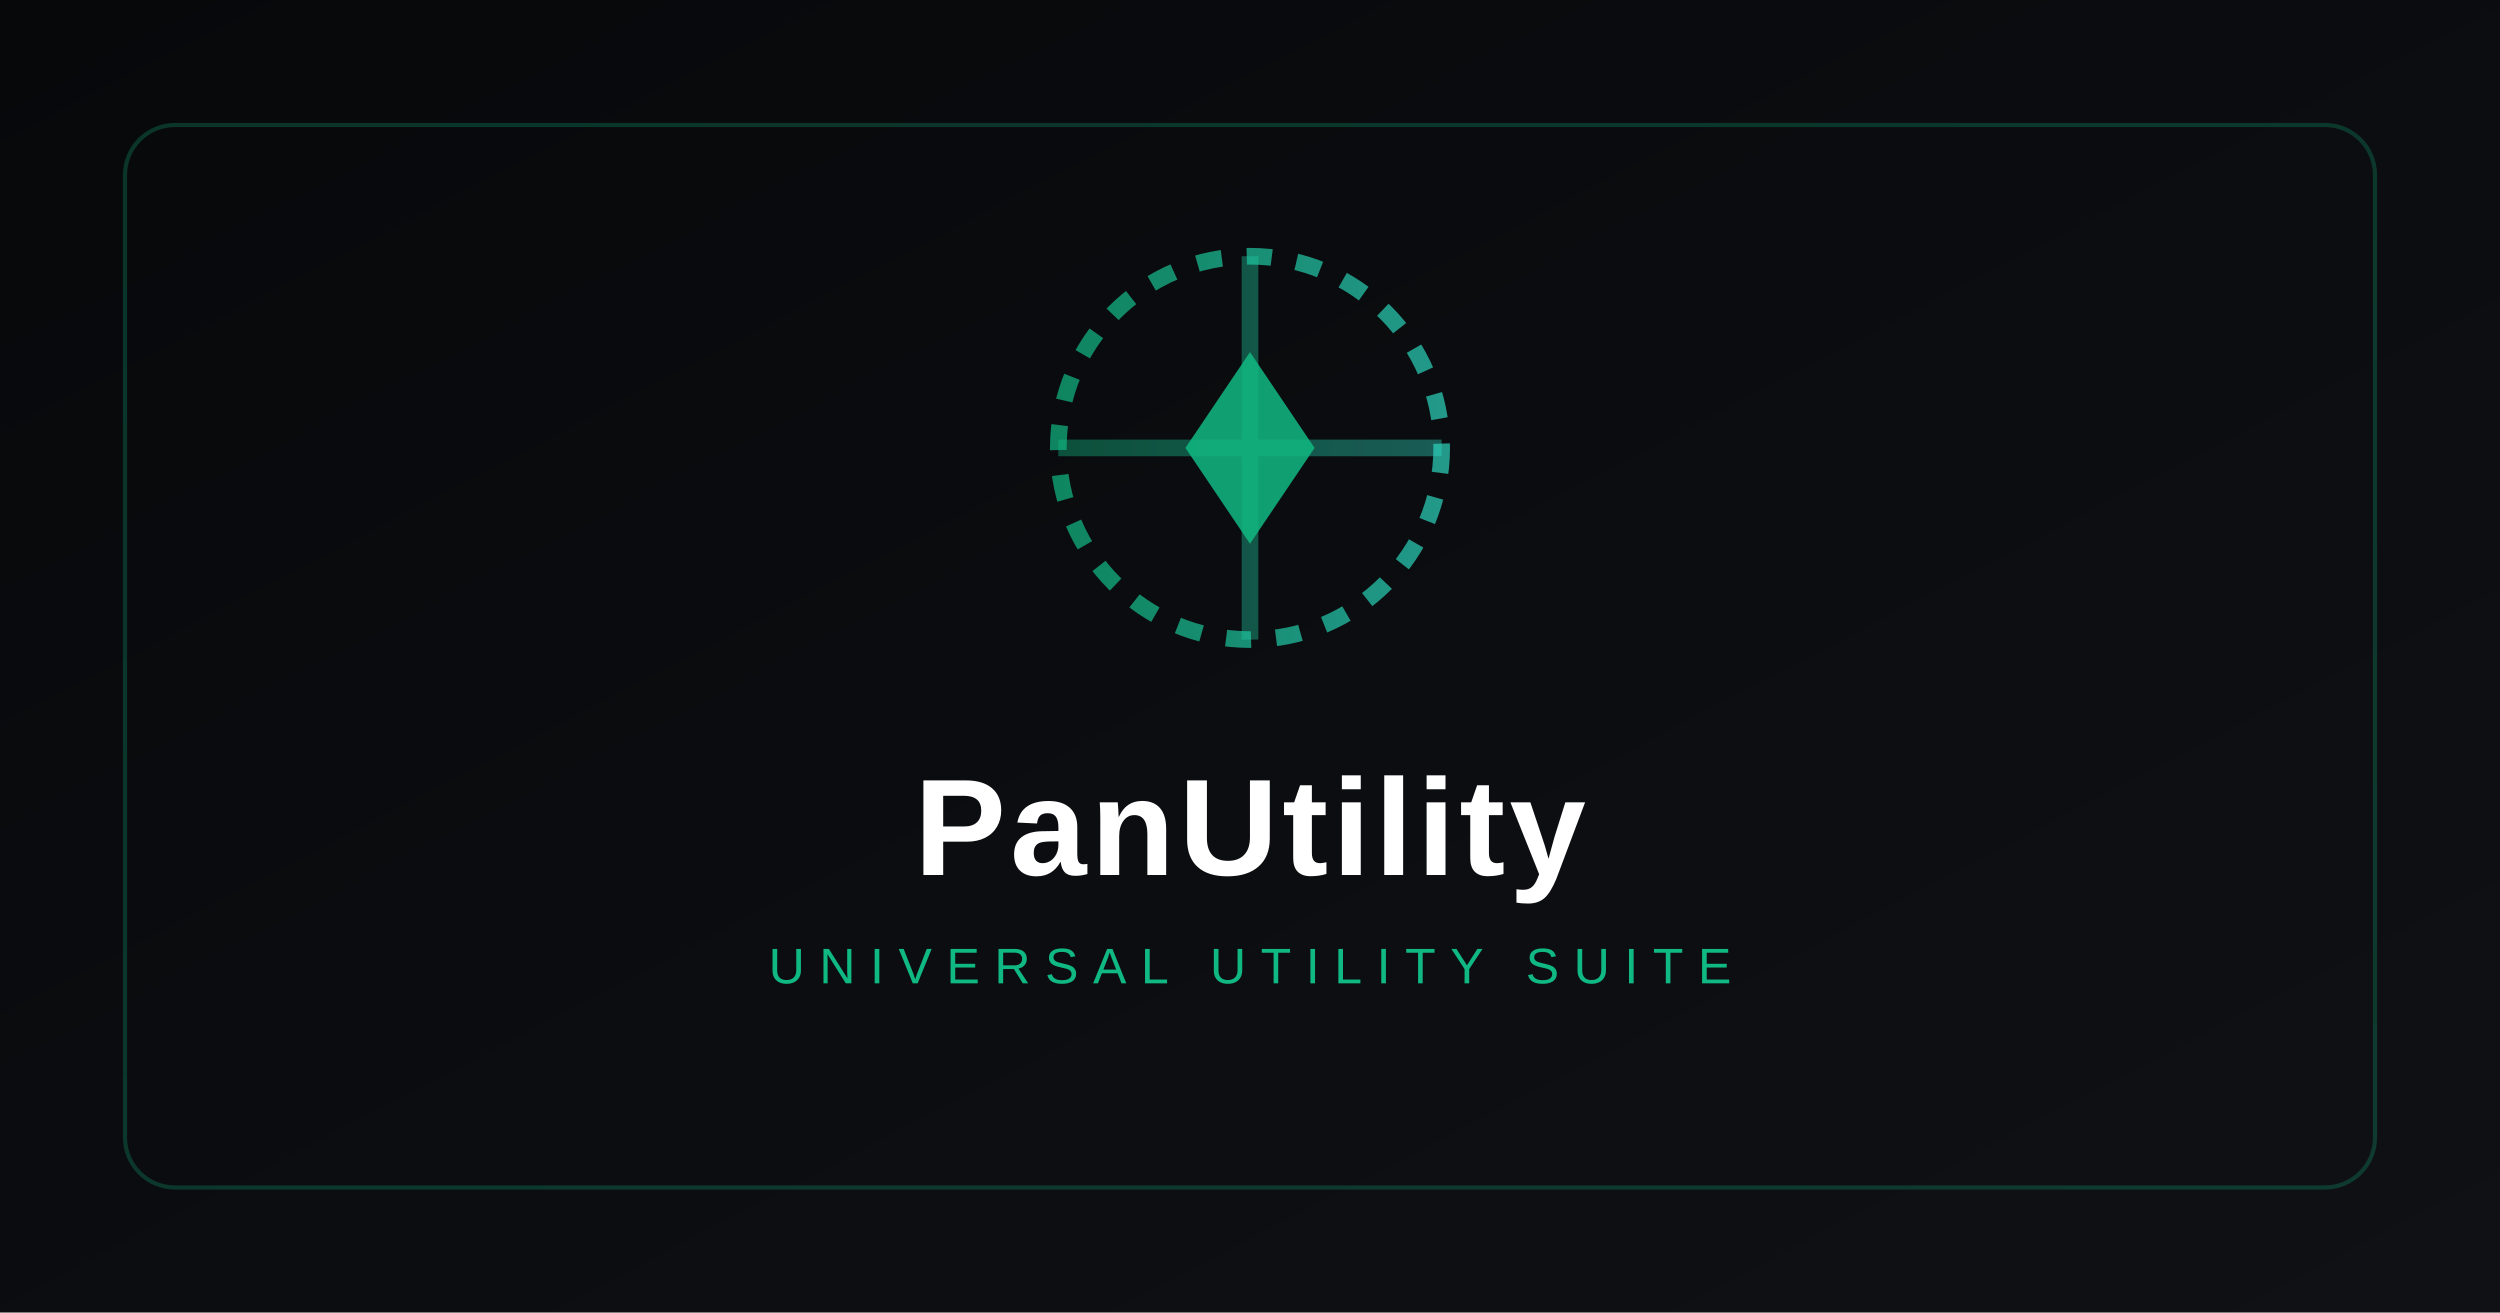
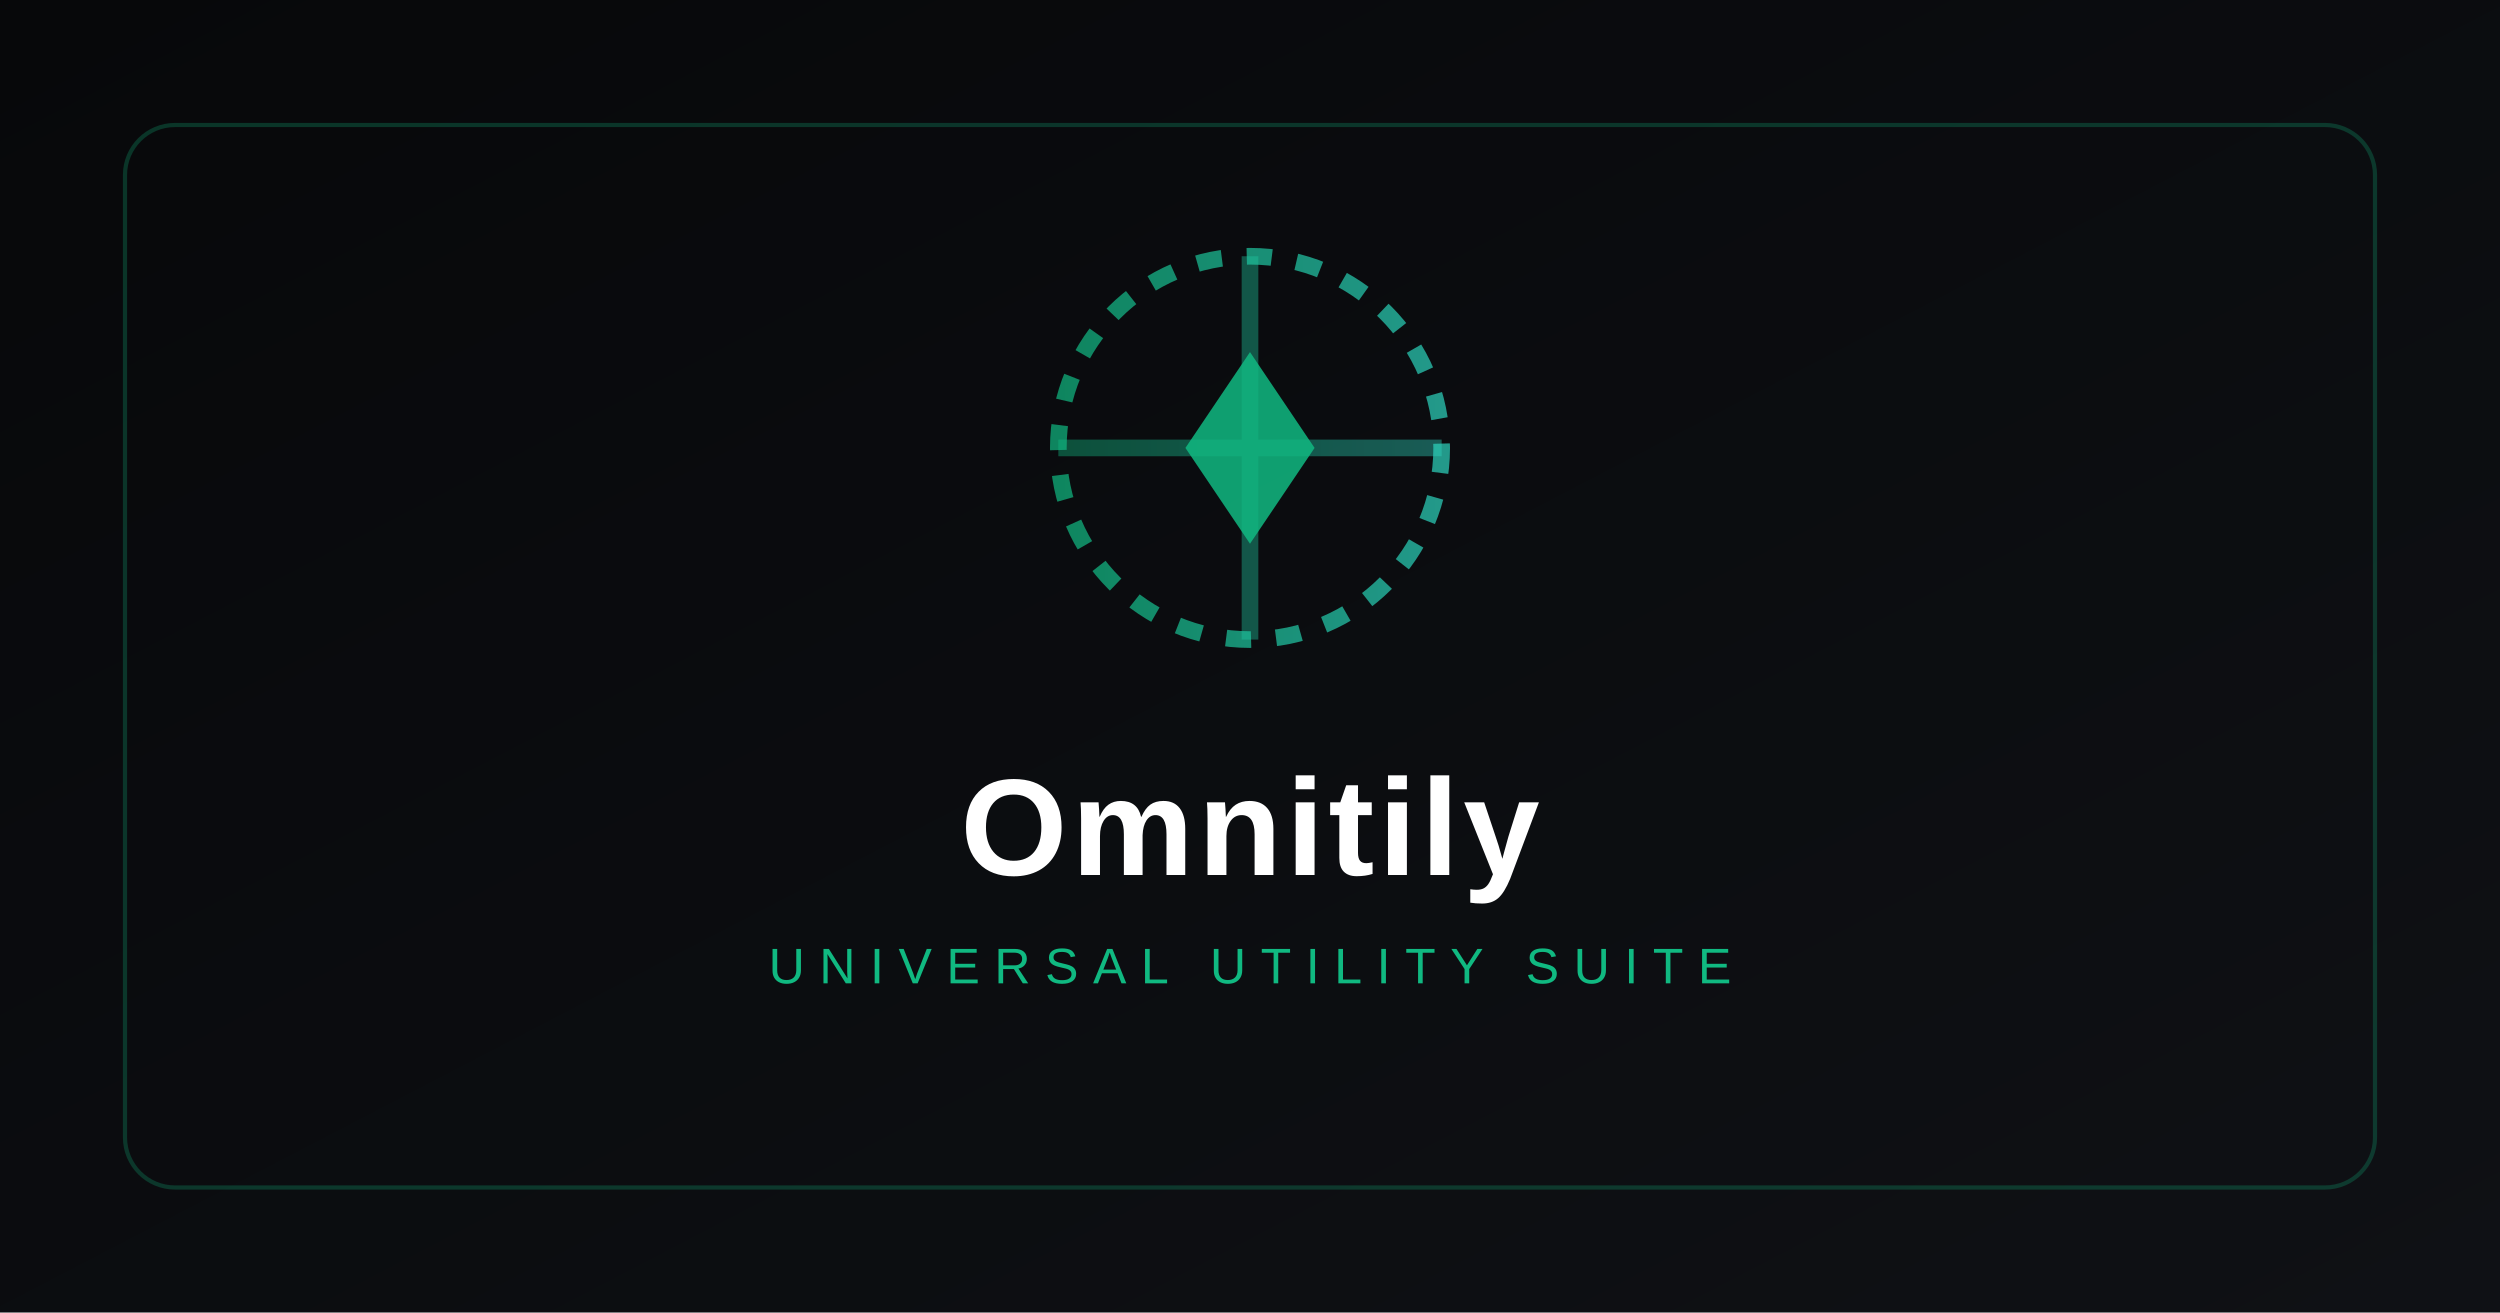
<svg xmlns="http://www.w3.org/2000/svg" width="1200" height="630" viewBox="0 0 1200 630">
  <defs>
    <linearGradient id="bg" x1="0" y1="0" x2="1" y2="1">
      <stop offset="0" stop-color="#07080a" />
      <stop offset="1" stop-color="#0f1115" />
    </linearGradient>
    <linearGradient id="accent" x1="0" y1="0" x2="1" y2="0">
      <stop offset="0" stop-color="#10b981" />
      <stop offset="1" stop-color="#2dd4bf" />
    </linearGradient>
  </defs>
  <rect width="1200" height="630" fill="url(#bg)" />
  <rect x="60" y="60" width="1080" height="510" rx="24" fill="none" stroke="#10b981" stroke-opacity="0.25" stroke-width="2" />
  <g transform="translate(600 215)">
    <circle cx="0" cy="0" r="92" fill="none" stroke="url(#accent)" stroke-width="8" stroke-dasharray="12 12" opacity="0.7" />
    <path d="M0 -92 L0 92 M -92 0 L92 0" stroke="url(#accent)" stroke-width="8" opacity="0.4" />
    <path d="M0 -46 L31 0 L0 46 L-31 0 Z" fill="#10b981" opacity="0.85" />
  </g>
-   <text x="600" y="420" text-anchor="middle" font-family="Arial, Helvetica, sans-serif" font-size="66" font-weight="800" fill="#ffffff" letter-spacing="2">PanUtility</text>
+   <text x="600" y="420" text-anchor="middle" font-family="Arial, Helvetica, sans-serif" font-size="66" font-weight="800" fill="#ffffff" letter-spacing="2">Omnitily</text>
  <text x="600" y="472" text-anchor="middle" font-family="Arial, Helvetica, sans-serif" font-size="24" font-weight="400" fill="#10b981" letter-spacing="7">UNIVERSAL UTILITY SUITE</text>
</svg>
